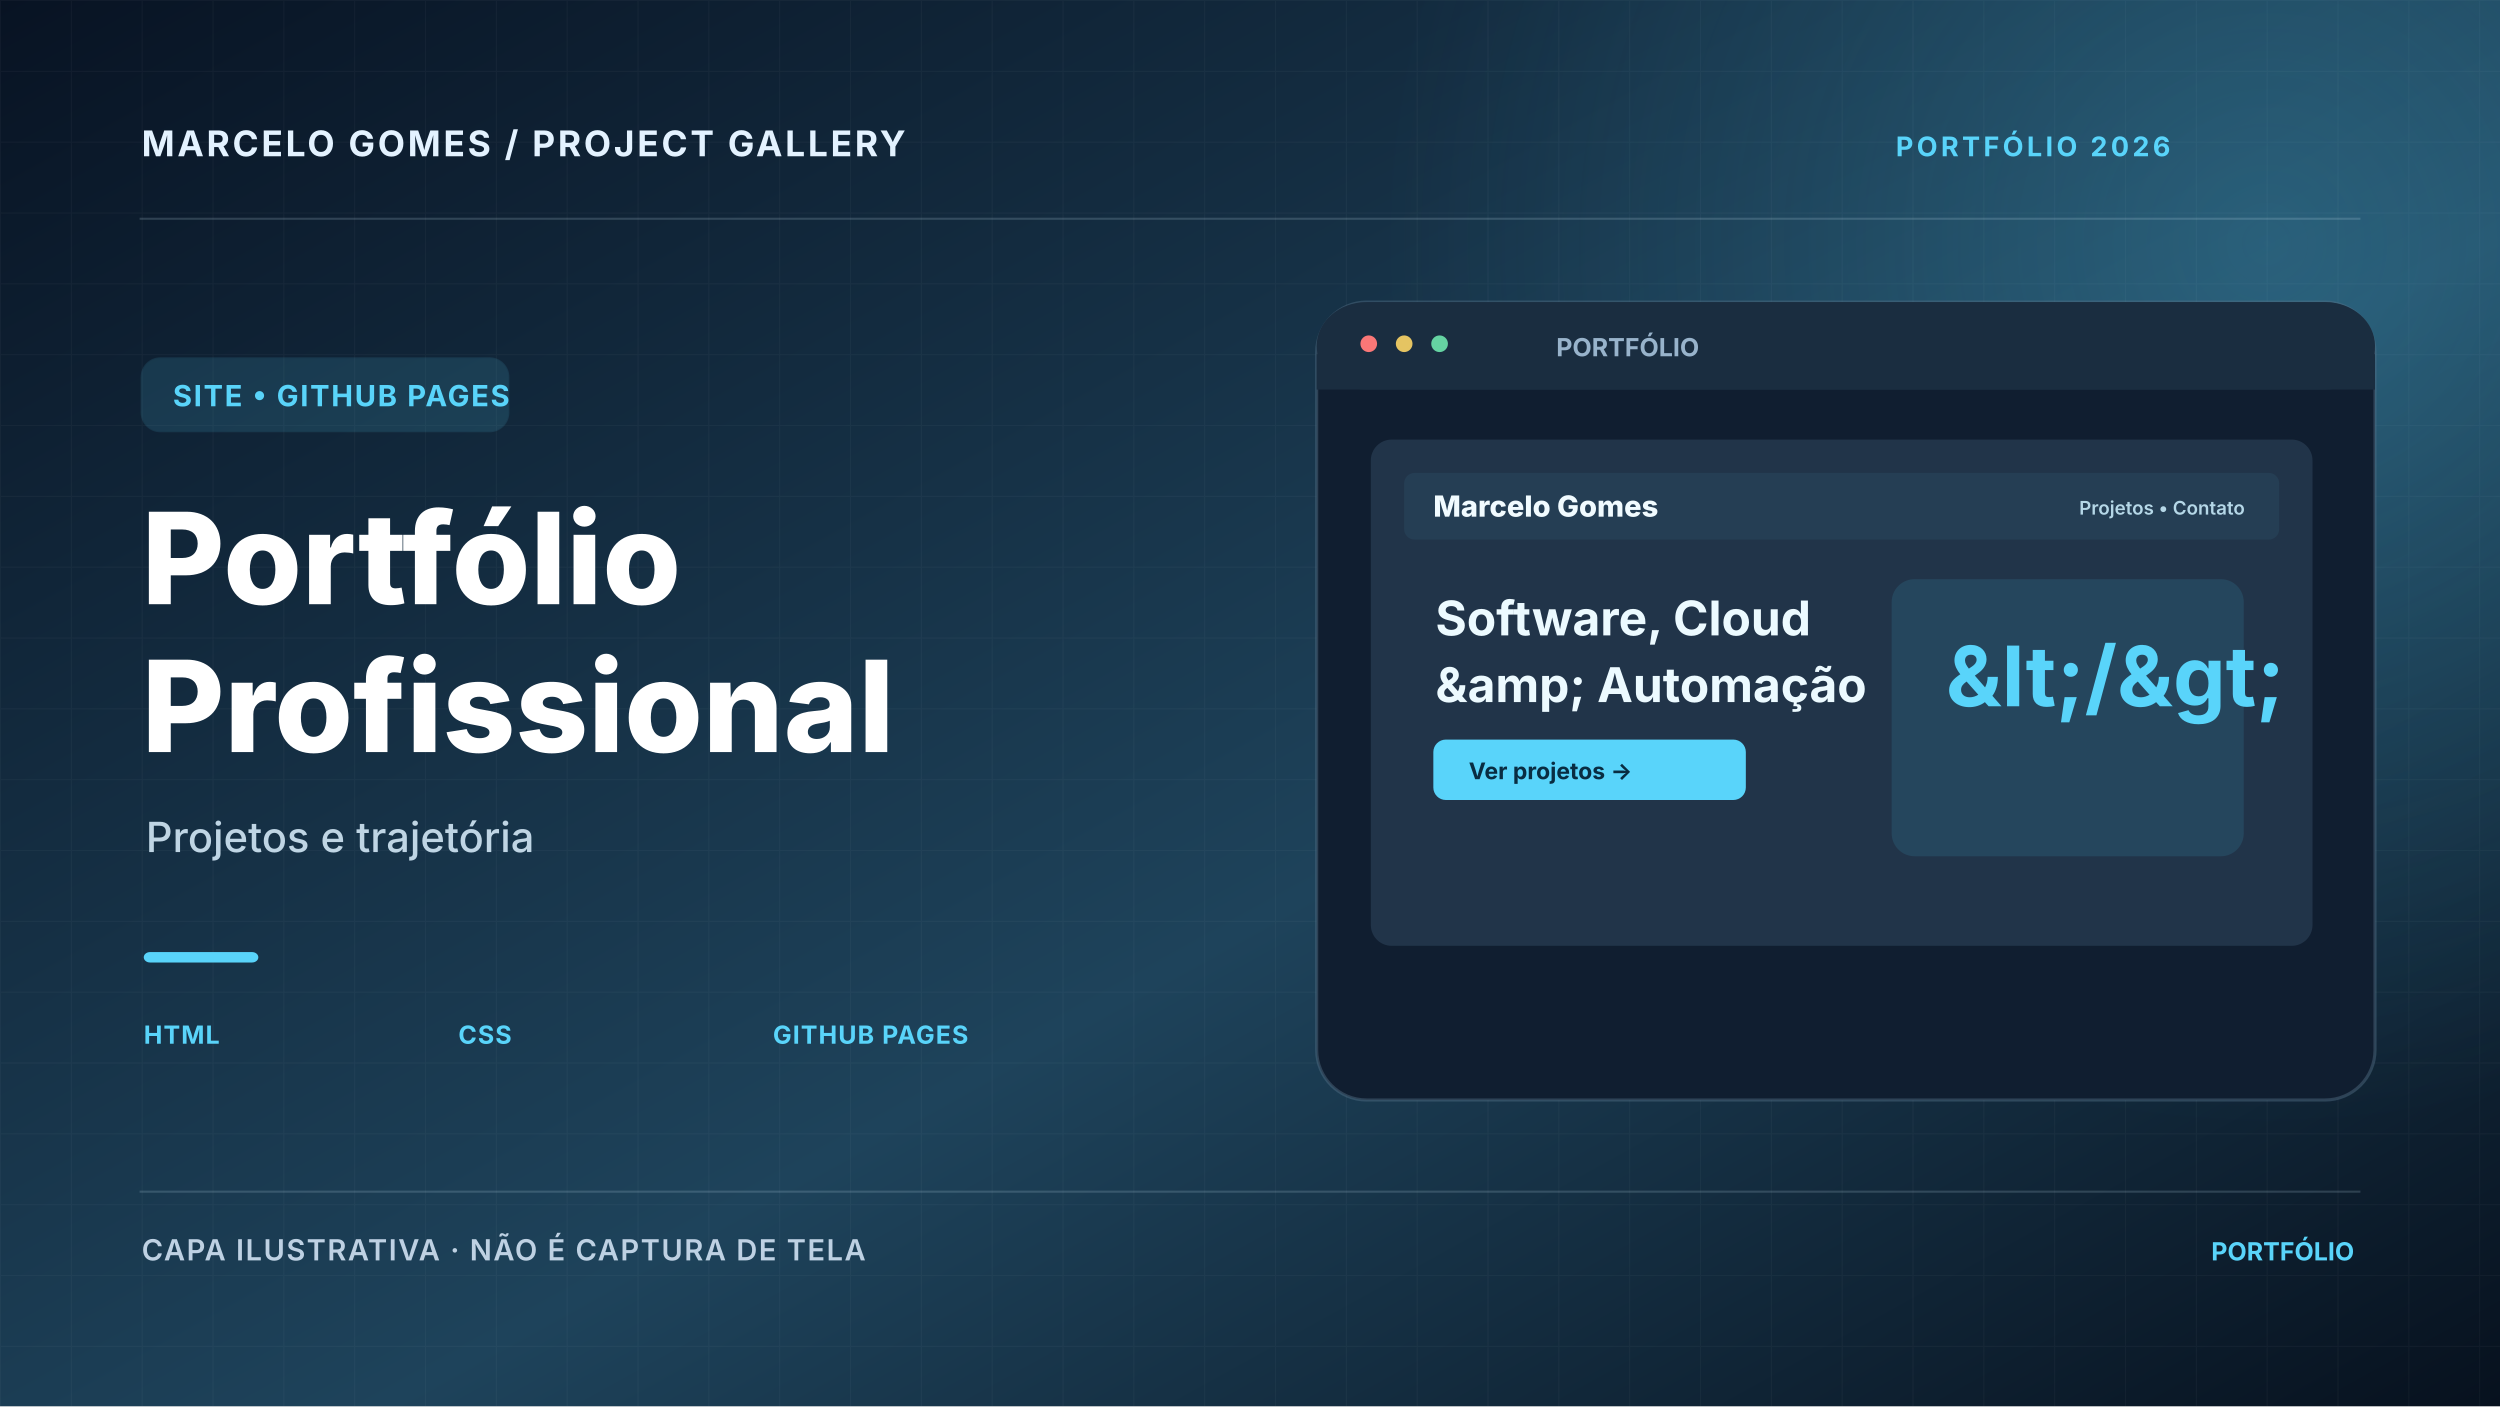
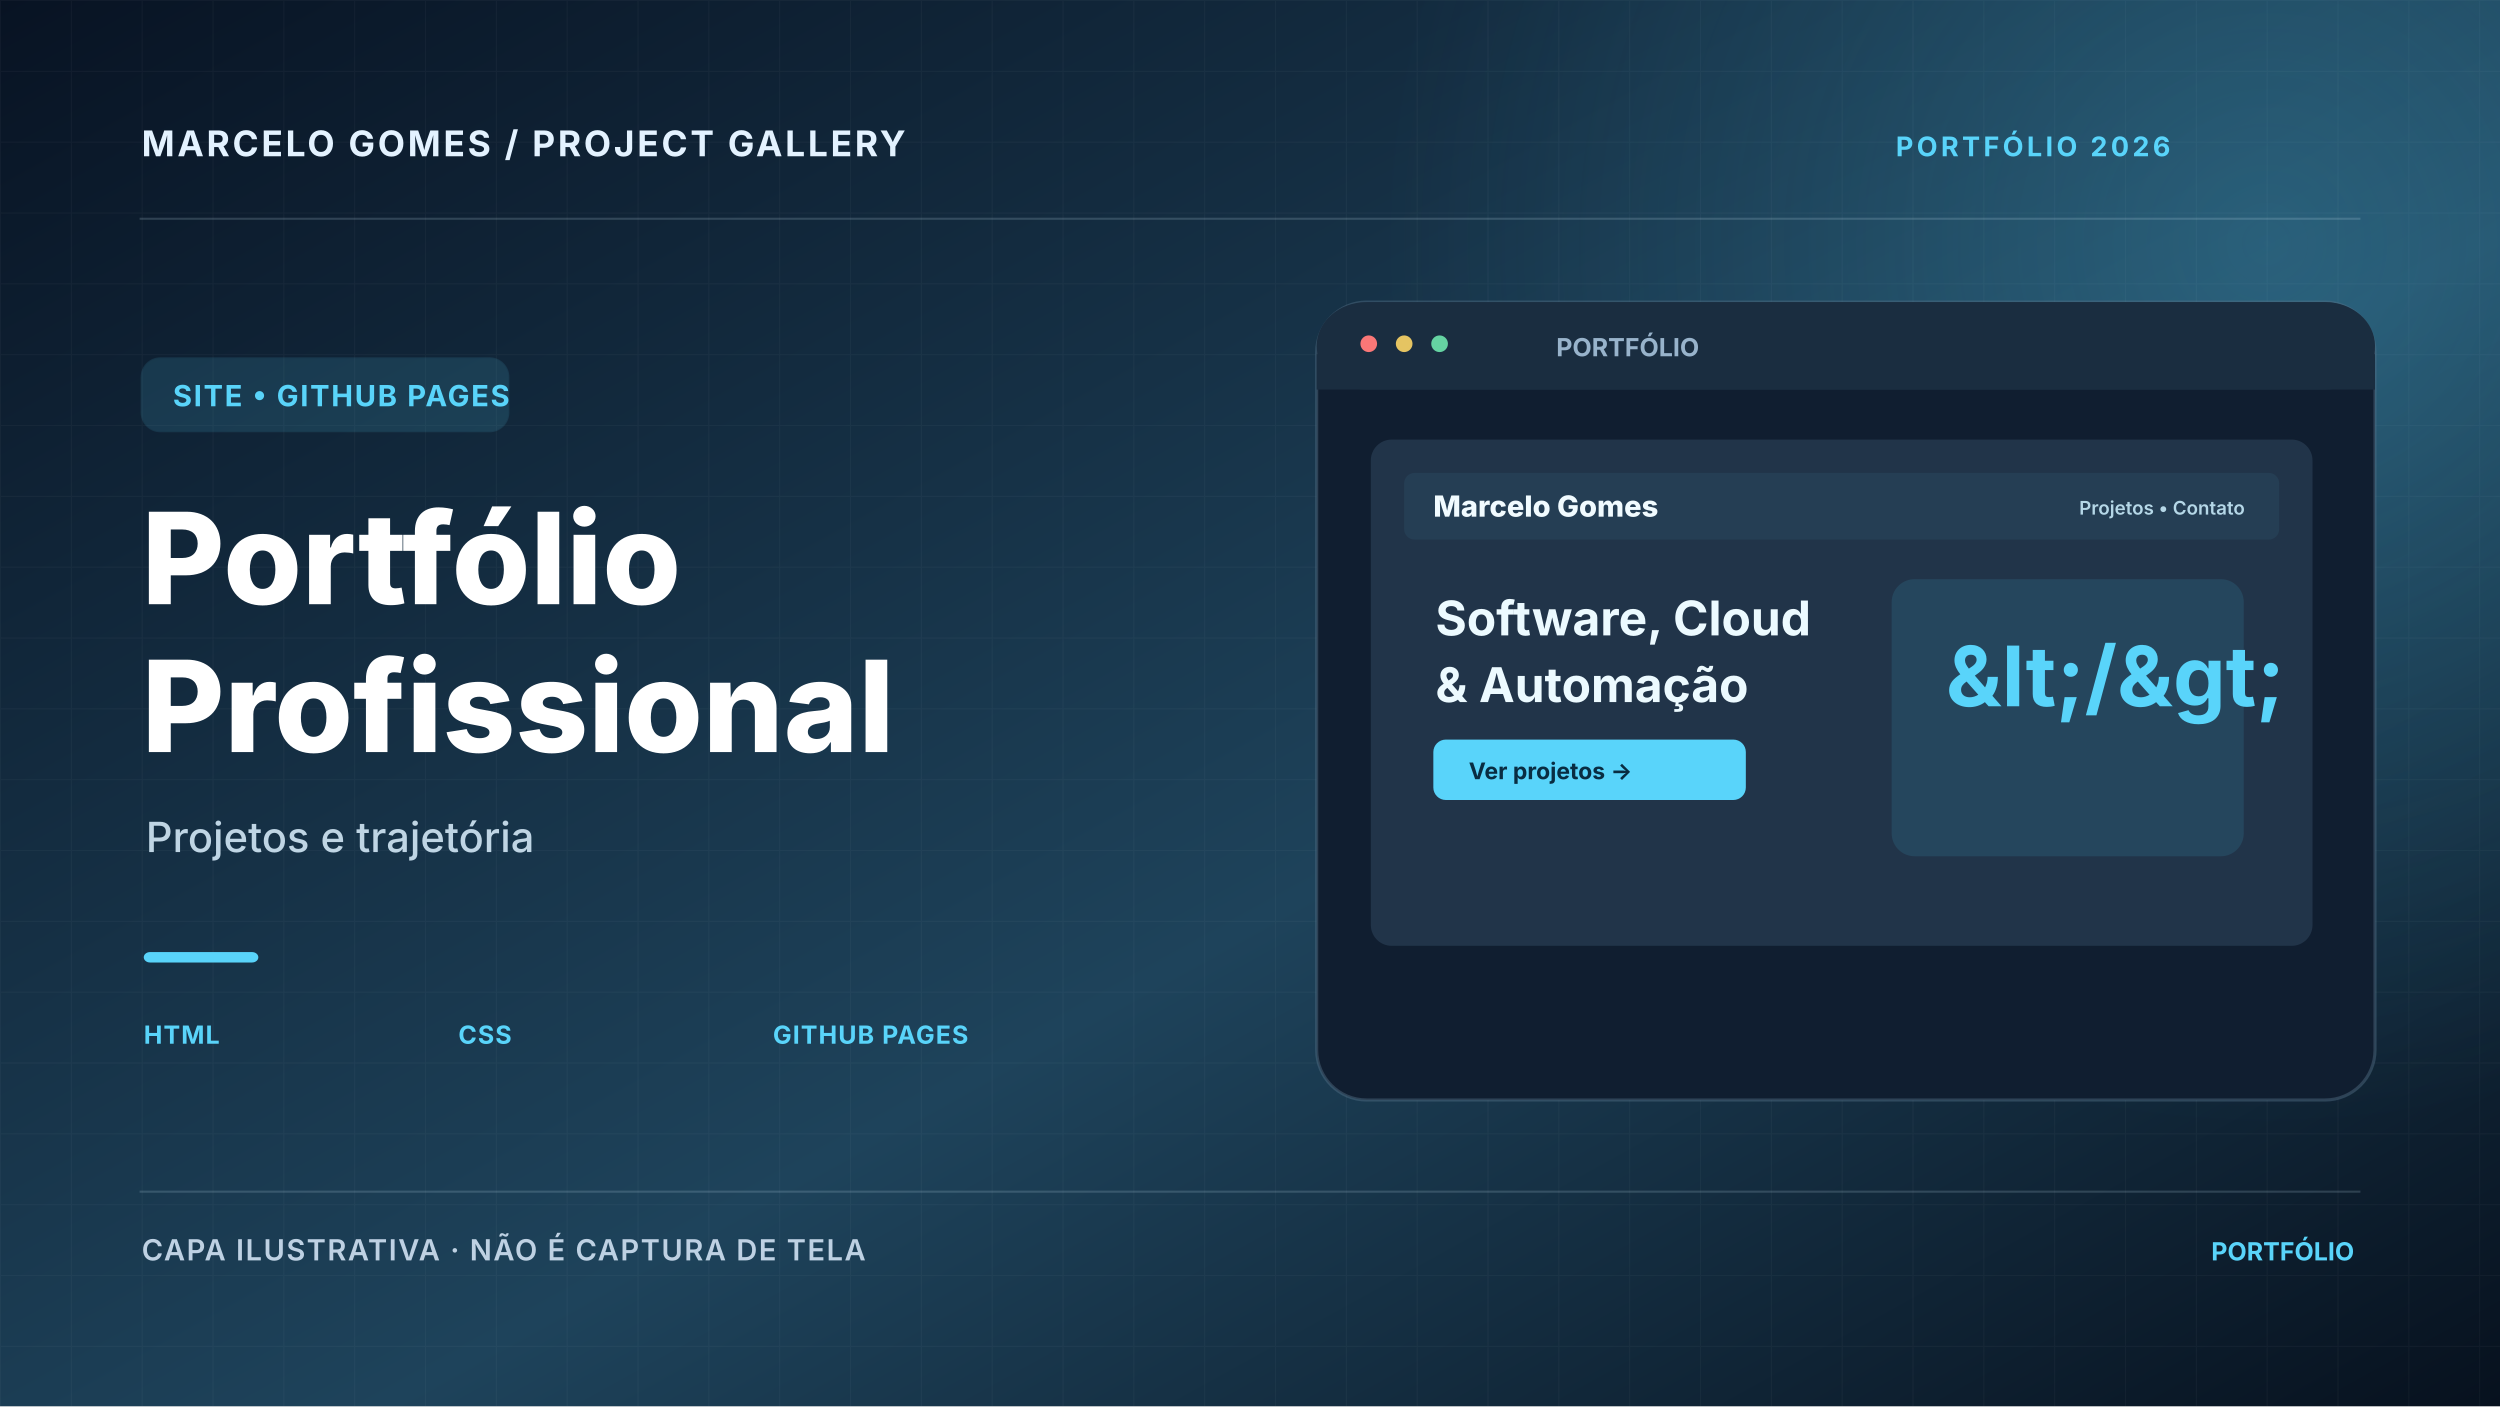
<svg xmlns="http://www.w3.org/2000/svg" viewBox="0 0 1200 675" role="img" aria-label="Capa ilustrativa de Portfólio">
  <defs>
    <linearGradient id="bg" x2="1" y2="1">
      <stop stop-color="#081323" />
      <stop offset=".58" stop-color="#1e435b" />
      <stop offset="1" stop-color="#07111e" />
    </linearGradient>
    <radialGradient id="halo">
      <stop stop-color="#59d4fa" stop-opacity=".22" />
      <stop offset="1" stop-color="#59d4fa" stop-opacity="0" />
    </radialGradient>
    <pattern id="micro" width="34" height="34" patternUnits="userSpaceOnUse">
      <path d="M34 0H0V34" stroke="#e7f8ff" stroke-opacity=".035" fill="none" />
    </pattern>
  </defs>
  <rect x="0" y="0" width="1200" height="675" rx="0" fill="url(#bg)" opacity="1" />
  <rect x="0" y="0" width="1200" height="675" rx="0" fill="url(#micro)" opacity="1" />
  <circle cx="1090" cy="115" r="430" fill="url(#halo)" />
  <line x1="67" y1="105" x2="1133" y2="105" stroke="#c3e0ee" stroke-width="1" opacity=".19" />
  <text x="68" y="75" font-family="Inter,Segoe UI,Arial,sans-serif" font-size="17" fill="#e3f2ff" font-weight="750" letter-spacing="1.3">MARCELO GOMES   /   PROJECT GALLERY</text>
  <text x="910" y="75" font-family="Inter,Segoe UI,Arial,sans-serif" font-size="13" fill="#59d4fa" font-weight="750" letter-spacing="1.6">PORTFÓLIO 2026</text>
  <rect x="68" y="172" width="176" height="35" rx="9" fill="#59d4fa" opacity="0.14" stroke="#59d4fa" stroke-opacity=".8" />
  <text x="83" y="195" font-family="Inter,Segoe UI,Arial,sans-serif" font-size="14" fill="#59d4fa" font-weight="750" letter-spacing=".8">SITE • GITHUB PAGES</text>
  <text x="68" y="290" font-family="Inter,Segoe UI,Arial,sans-serif" font-size="61" fill="#fff" font-weight="800">Portfólio</text>
  <text x="68" y="361" font-family="Inter,Segoe UI,Arial,sans-serif" font-size="61" fill="#fff" font-weight="800">Profissional</text>
  <text x="70" y="409" font-family="Inter,Segoe UI,Arial,sans-serif" font-size="20" fill="#bfd5e4" font-weight="500">Projetos e trajetória</text>
  <rect x="69" y="457" width="55" height="5" rx="3" fill="#59d4fa" opacity="1" />
  <text x="69" y="501" font-family="Inter,Segoe UI,Arial,sans-serif" font-size="12" fill="#59d4fa" font-weight="700" letter-spacing=".5">HTML</text>
  <text x="220" y="501" font-family="Inter,Segoe UI,Arial,sans-serif" font-size="12" fill="#59d4fa" font-weight="700" letter-spacing=".5">CSS</text>
  <text x="371" y="501" font-family="Inter,Segoe UI,Arial,sans-serif" font-size="12" fill="#59d4fa" font-weight="700" letter-spacing=".5">GITHUB PAGES</text>
  <rect x="632" y="145" width="508" height="383" rx="24" fill="#101e30" opacity="1" stroke="#537087" stroke-opacity=".45" stroke-width="1.5" />
  <rect x="632" y="145" width="508" height="42" rx="24" fill="#1a2d40" opacity="1" />
  <rect x="632" y="170" width="508" height="17" rx="0" fill="#1a2d40" opacity="1" />
  <circle cx="657" cy="165" r="4" fill="#fa7777" />
  <circle cx="674" cy="165" r="4" fill="#e5c462" />
  <circle cx="691" cy="165" r="4" fill="#65d3a2" />
  <text x="747" y="171" font-family="Inter,Segoe UI,Arial,sans-serif" font-size="12" fill="#98b3cb" font-weight="650">PORTFÓLIO</text>
  <rect x="658" y="211" width="452" height="243" rx="10" fill="#213449" opacity="1" />
  <rect x="674" y="227" width="420" height="32" rx="5" fill="#253e54" opacity="1" />
  <text x="688" y="248" font-family="Inter,Segoe UI,Arial,sans-serif" font-size="14" fill="#f1fbff" font-weight="800">Marcelo Gomes</text>
  <text x="998" y="247" font-family="Inter,Segoe UI,Arial,sans-serif" font-size="9" fill="#b5d7e7" font-weight="600">Projetos  •  Contato</text>
  <text x="689" y="305" font-family="Inter,Segoe UI,Arial,sans-serif" font-size="23" fill="#ecfaff" font-weight="750">Software, Cloud</text>
-   <text x="689" y="337" font-family="Inter,Segoe UI,Arial,sans-serif" font-size="23" fill="#ecfaff" font-weight="750">&amp;amp; Automação</text>
+   <text x="689" y="337" font-family="Inter,Segoe UI,Arial,sans-serif" font-size="23" fill="#ecfaff" font-weight="750">&amp; Automação</text>
  <rect x="688" y="355" width="150" height="29" rx="6" fill="#59d4fa" opacity="1" />
  <text x="705" y="374" font-family="Inter,Segoe UI,Arial,sans-serif" font-size="11" fill="#092d42" font-weight="750">Ver projetos →</text>
  <rect x="908" y="278" width="169" height="133" rx="11" fill="#25465d" opacity="1" />
  <text x="934" y="339" font-family="Inter,Segoe UI,Arial,sans-serif" font-size="40" fill="#59d4fa" font-weight="750">&amp;lt;/&amp;gt;</text>
  <line x1="67" y1="572" x2="1133" y2="572" stroke="#c3e0ee" stroke-width="1" opacity=".18" />
  <text x="68" y="605" font-family="Inter,Segoe UI,Arial,sans-serif" font-size="14" fill="#bed1e3" font-weight="600" letter-spacing=".7">CAPA ILUSTRATIVA · NÃO É CAPTURA DE TELA</text>
  <text x="1130" y="605" font-family="Inter,Segoe UI,Arial,sans-serif" font-size="12" fill="#59d4fa" font-weight="700" text-anchor="end">PORTFÓLIO</text>
</svg>
